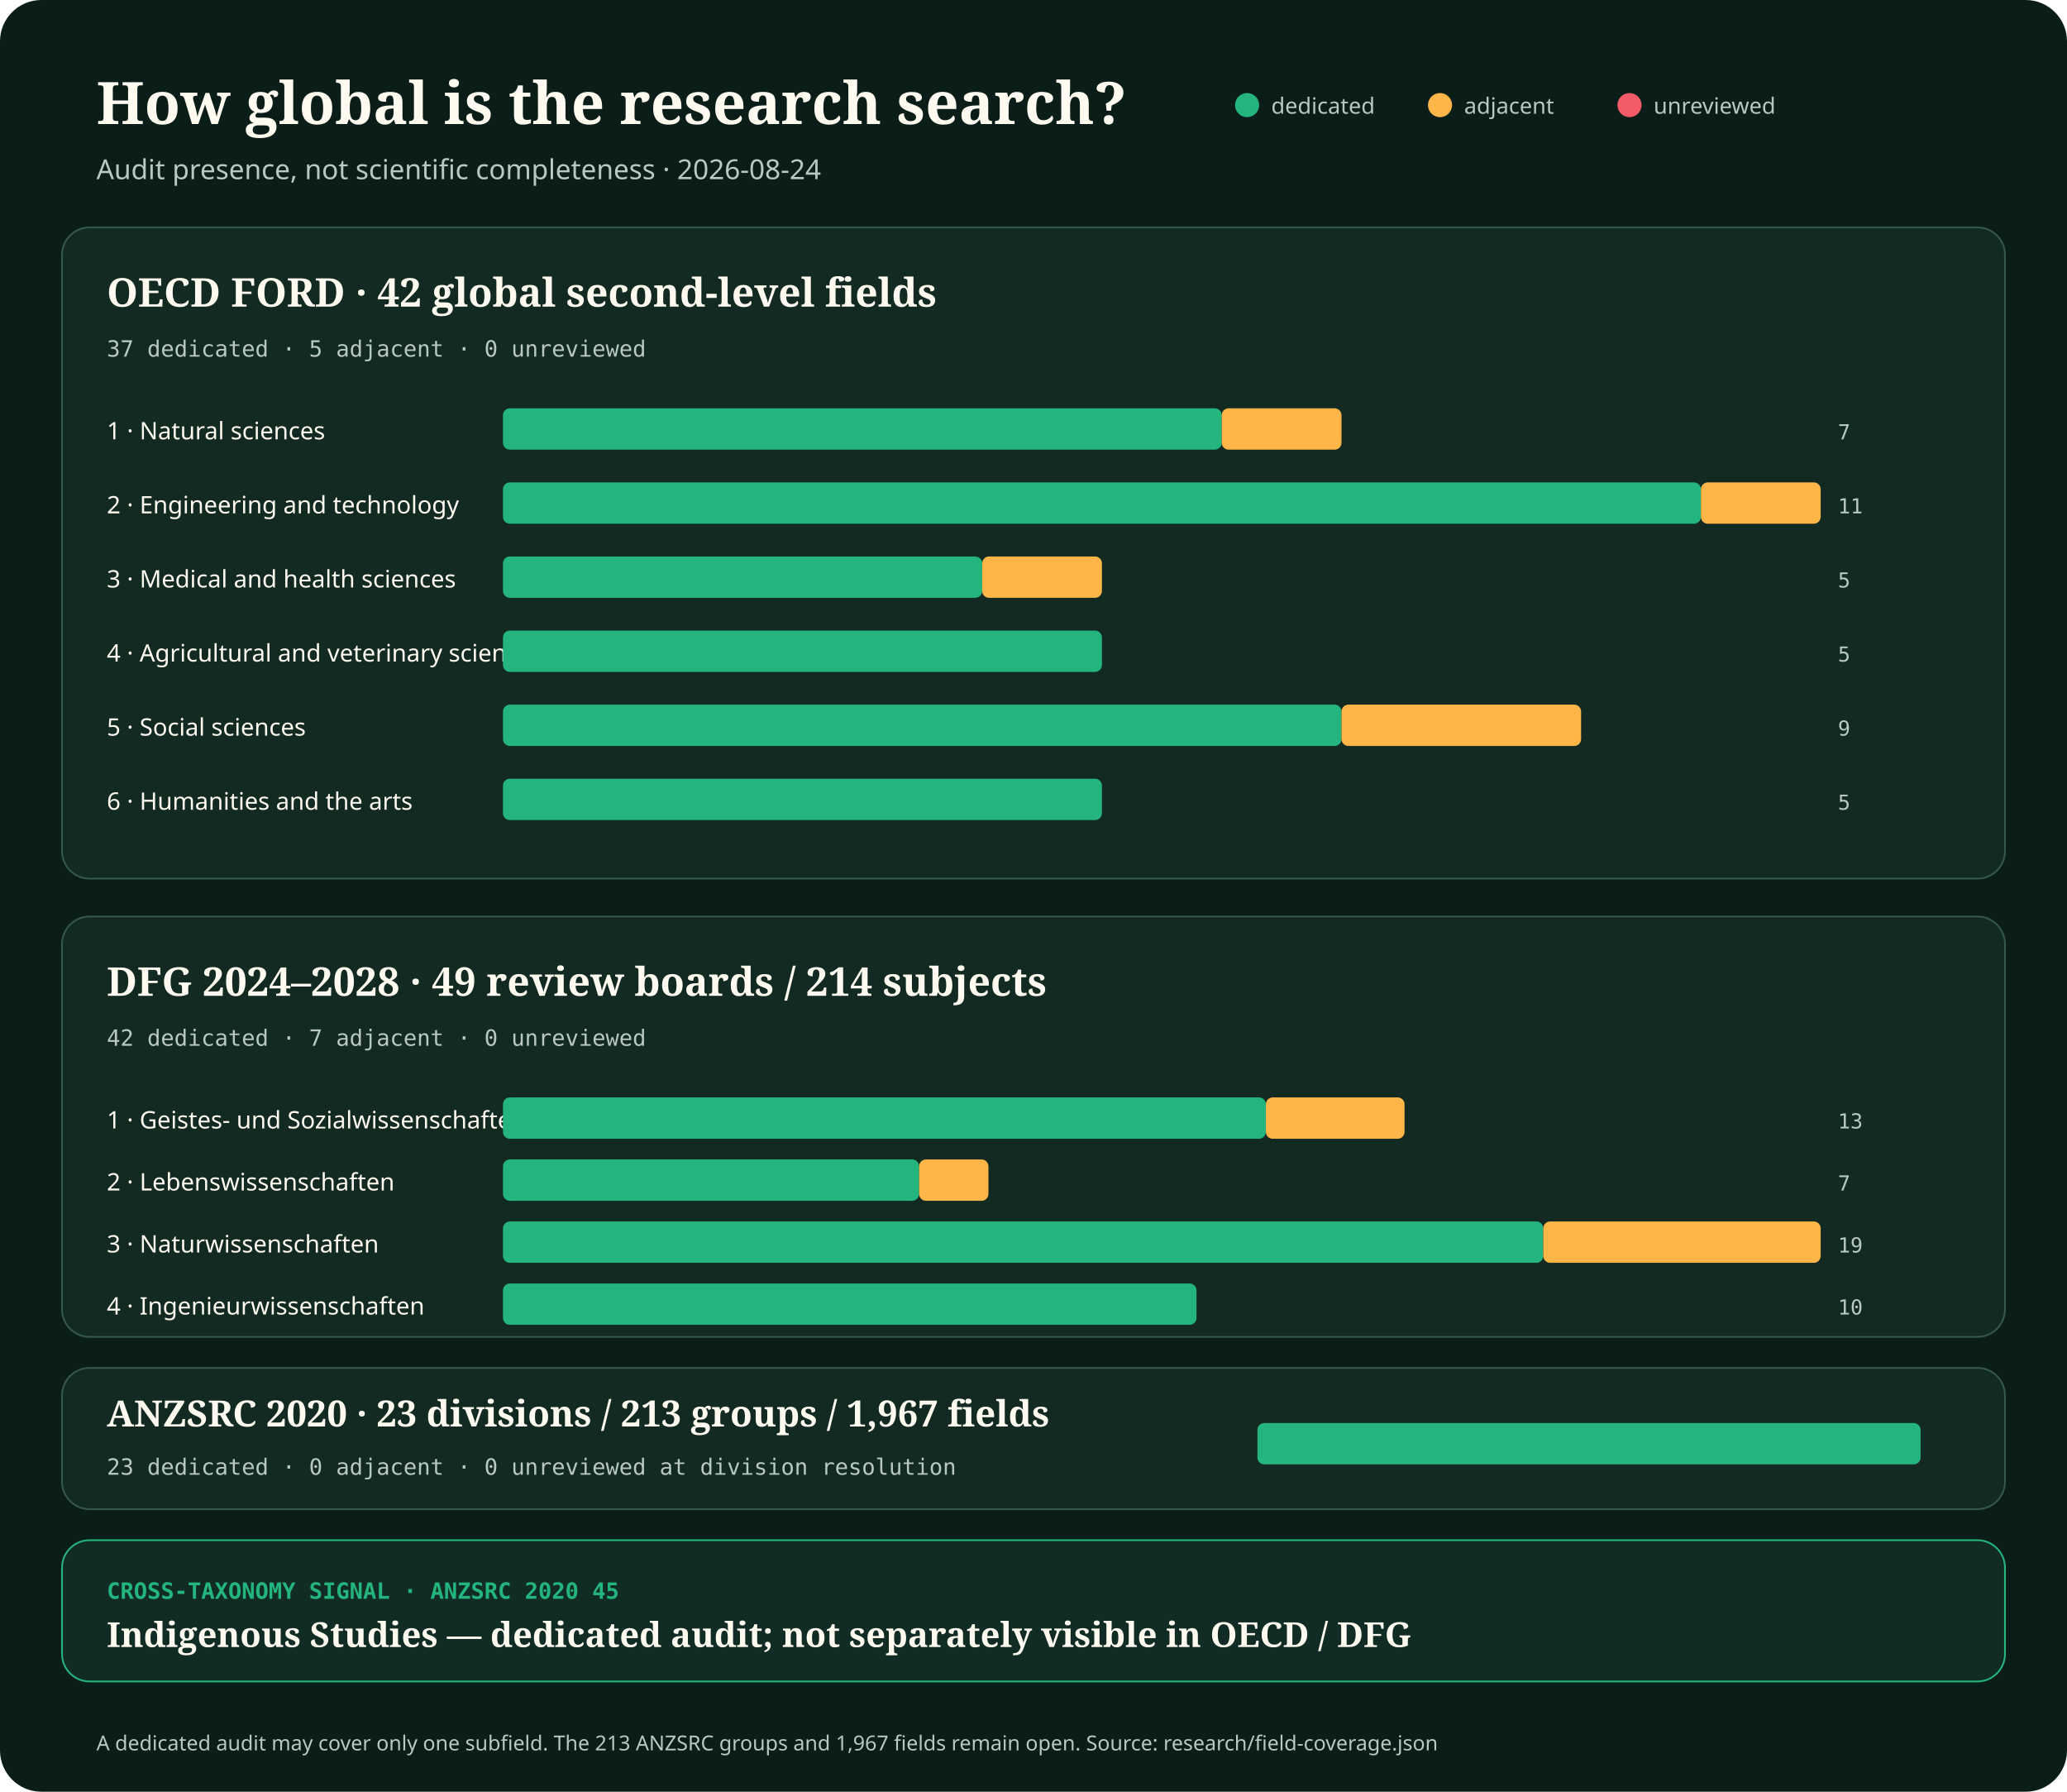
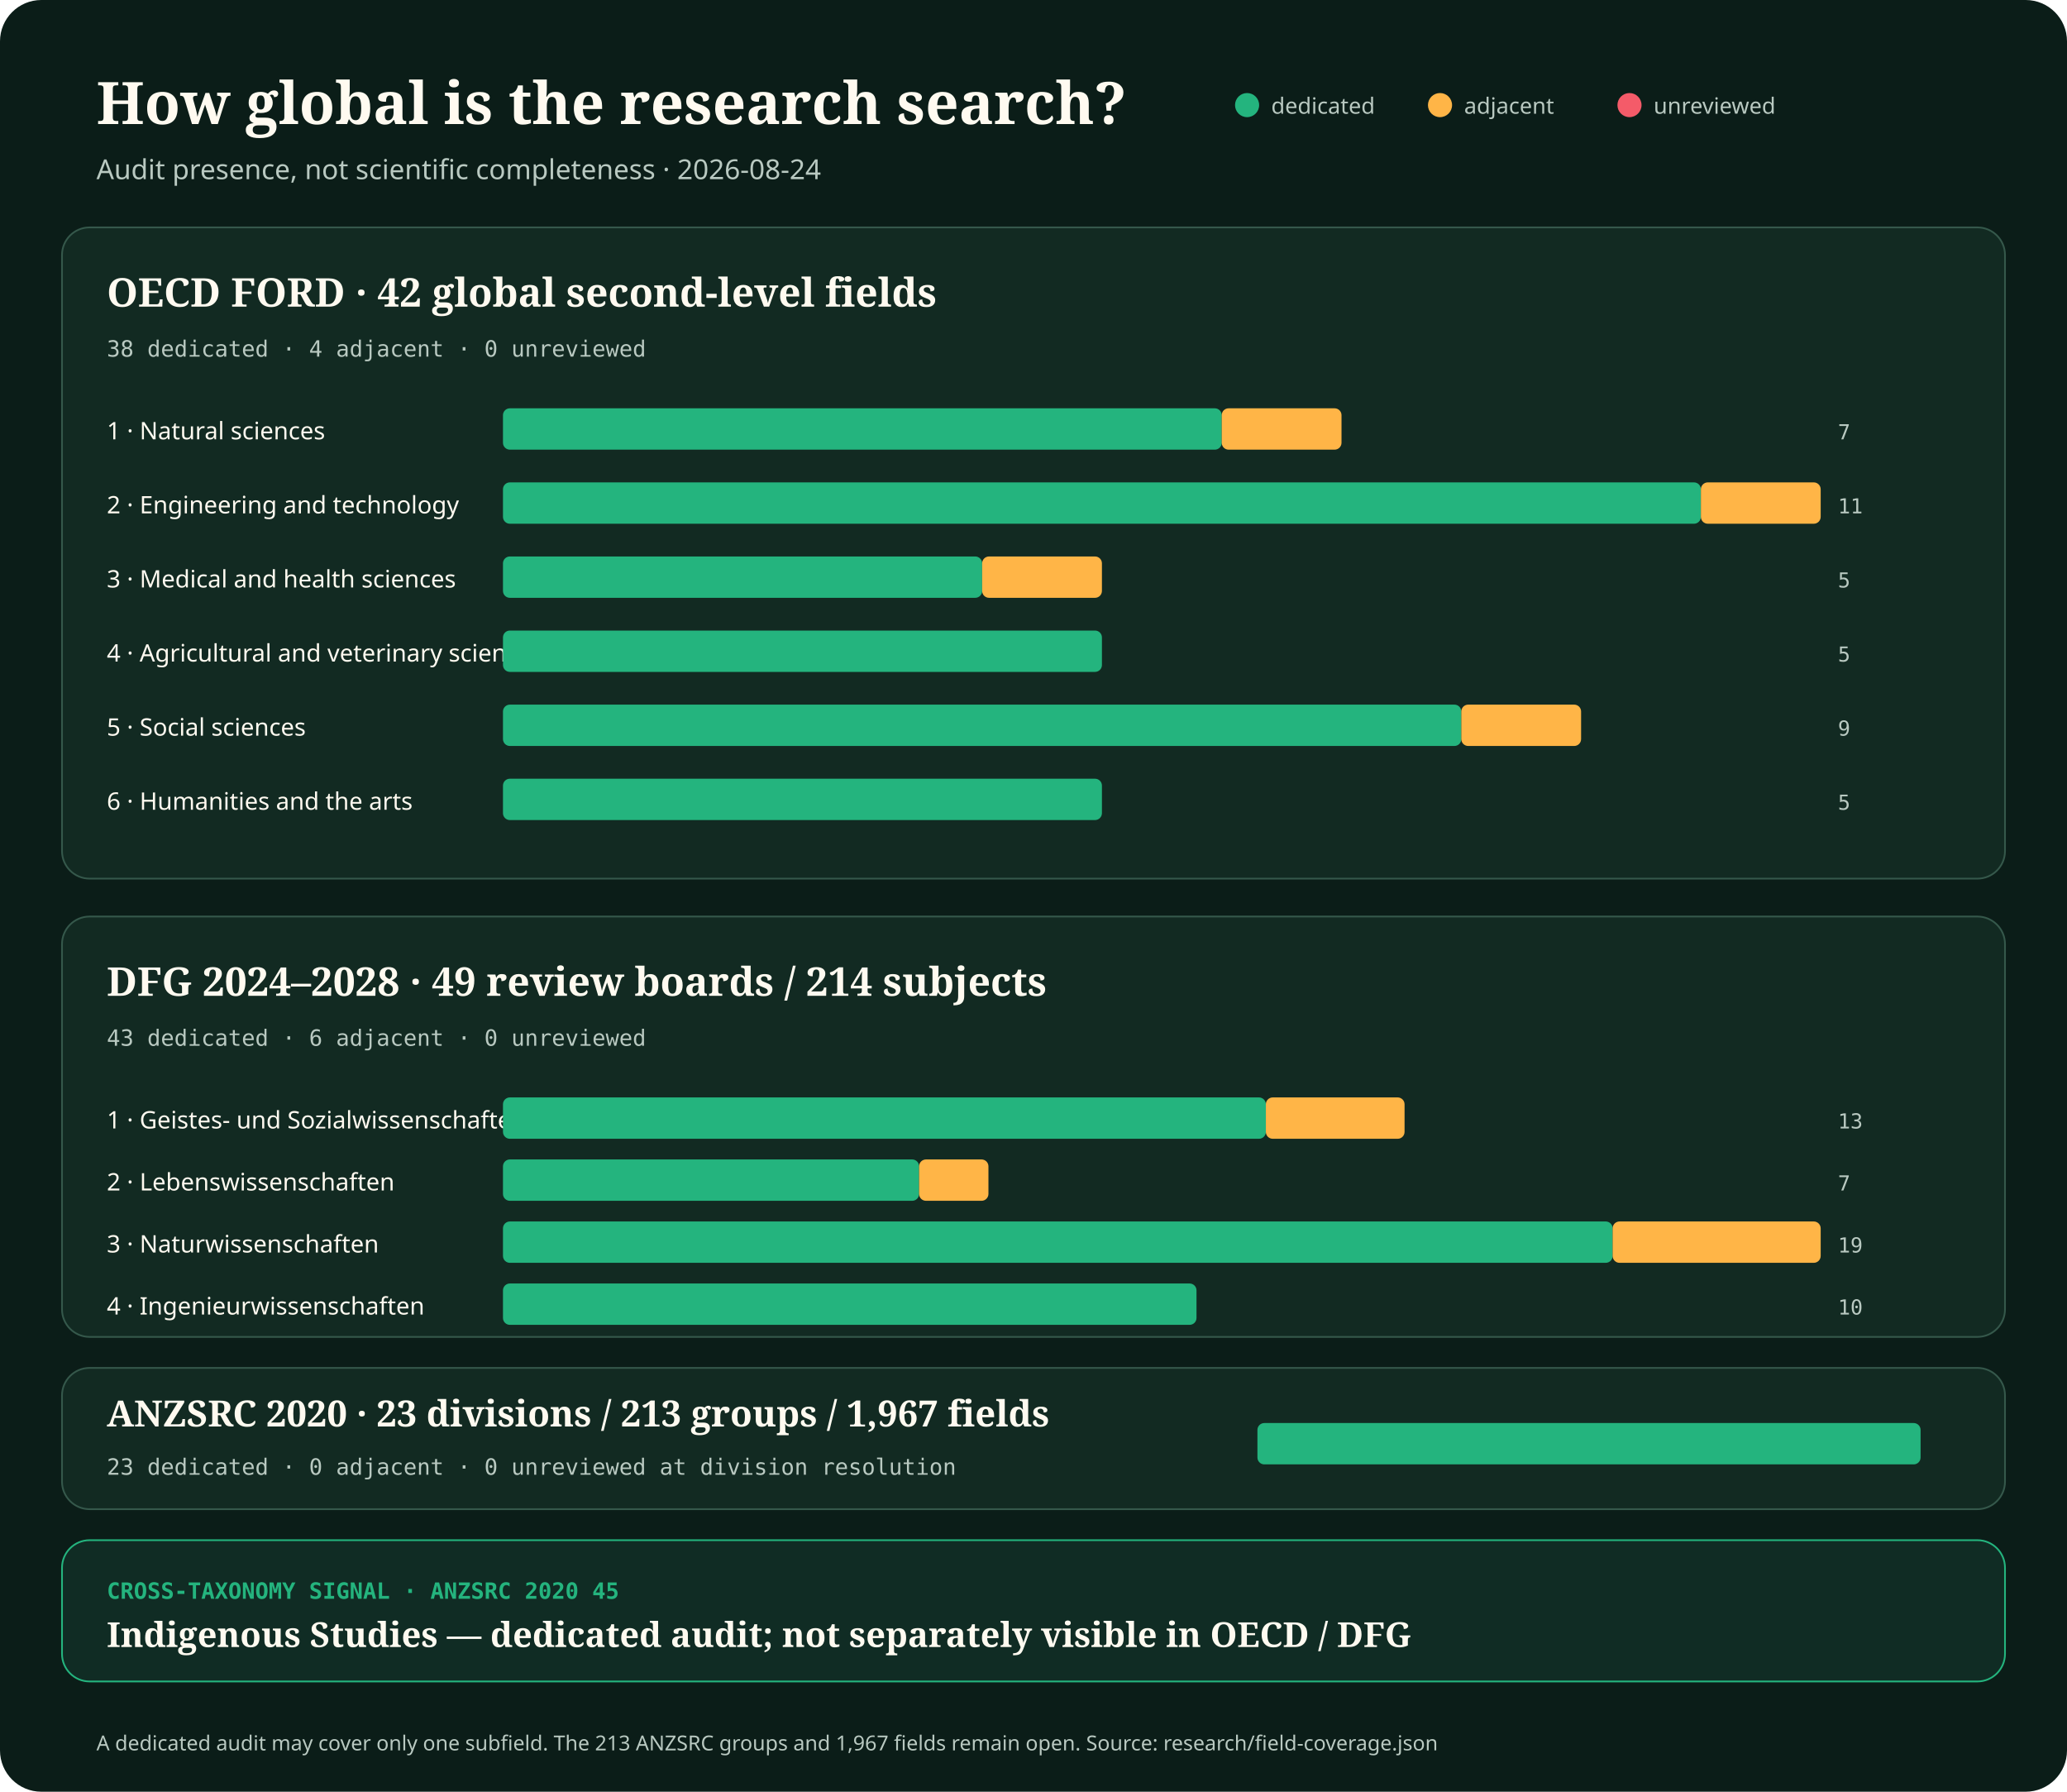
<svg xmlns="http://www.w3.org/2000/svg" width="1200" height="1040" viewBox="0 0 1200 1040" role="img" aria-labelledby="title description">
  <rect width="1200" height="1040" rx="24" fill="#0b1d18" />
  <text x="56" y="72" fill="#fffaf0" font-family="Georgia, serif" font-size="34" font-weight="700">How global is the research search?</text>
  <text x="56" y="104" fill="#b9c9c1" font-family="Segoe UI, sans-serif" font-size="16">Audit presence, not scientific completeness · 2026-08-24</text>
  <g transform="translate(724 61)">
    <circle cx="0" cy="0" r="7" fill="#24b47e" />
    <text x="14" y="5" fill="#b9c9c1" font-family="Segoe UI, sans-serif" font-size="13">dedicated</text>
    <circle cx="112" cy="0" r="7" fill="#ffb547" />
    <text x="126" y="5" fill="#b9c9c1" font-family="Segoe UI, sans-serif" font-size="13">adjacent</text>
    <circle cx="222" cy="0" r="7" fill="#f45b69" />
    <text x="236" y="5" fill="#b9c9c1" font-family="Segoe UI, sans-serif" font-size="13">unreviewed</text>
  </g>
  <rect x="36" y="132" width="1128" height="378" rx="16" fill="#122a22" stroke="#35584b" />
  <text x="62" y="178" fill="#fffaf0" font-family="Georgia, serif" font-size="23" font-weight="700">OECD FORD · 42 global second-level fields</text>
-   <text x="62" y="207" fill="#b9c9c1" font-family="Cascadia Mono, monospace" font-size="13">37 dedicated · 5 adjacent · 0 unreviewed</text>
+   <text x="62" y="207" fill="#b9c9c1" font-family="Cascadia Mono, monospace" font-size="13">38 dedicated · 4 adjacent · 0 unreviewed</text>
  <text x="62" y="255" fill="#fffaf0" font-family="Segoe UI, sans-serif" font-size="14">1 · Natural sciences</text>
  <rect x="292" y="237" width="417.273" height="24" rx="4" fill="#24b47e" />
  <rect x="709.273" y="237" width="69.545" height="24" rx="4" fill="#ffb547" />
  <rect x="778.818" y="237" width="0" height="24" rx="0" fill="#f45b69" />
  <text x="1067" y="255" fill="#b9c9c1" font-family="Cascadia Mono, monospace" font-size="12">7</text>
  <text x="62" y="298" fill="#fffaf0" font-family="Segoe UI, sans-serif" font-size="14">2 · Engineering and technology</text>
  <rect x="292" y="280" width="695.455" height="24" rx="4" fill="#24b47e" />
  <rect x="987.455" y="280" width="69.545" height="24" rx="4" fill="#ffb547" />
  <rect x="1057" y="280" width="0" height="24" rx="0" fill="#f45b69" />
  <text x="1067" y="298" fill="#b9c9c1" font-family="Cascadia Mono, monospace" font-size="12">11</text>
  <text x="62" y="341" fill="#fffaf0" font-family="Segoe UI, sans-serif" font-size="14">3 · Medical and health sciences</text>
  <rect x="292" y="323" width="278.182" height="24" rx="4" fill="#24b47e" />
  <rect x="570.182" y="323" width="69.545" height="24" rx="4" fill="#ffb547" />
  <rect x="639.727" y="323" width="0" height="24" rx="0" fill="#f45b69" />
  <text x="1067" y="341" fill="#b9c9c1" font-family="Cascadia Mono, monospace" font-size="12">5</text>
  <text x="62" y="384" fill="#fffaf0" font-family="Segoe UI, sans-serif" font-size="14">4 · Agricultural and veterinary sciences</text>
  <rect x="292" y="366" width="347.727" height="24" rx="4" fill="#24b47e" />
  <rect x="639.727" y="366" width="0" height="24" rx="0" fill="#ffb547" />
  <rect x="639.727" y="366" width="0" height="24" rx="0" fill="#f45b69" />
  <text x="1067" y="384" fill="#b9c9c1" font-family="Cascadia Mono, monospace" font-size="12">5</text>
  <text x="62" y="427" fill="#fffaf0" font-family="Segoe UI, sans-serif" font-size="14">5 · Social sciences</text>
-   <rect x="292" y="409" width="486.818" height="24" rx="4" fill="#24b47e" />
-   <rect x="778.818" y="409" width="139.091" height="24" rx="4" fill="#ffb547" />
+   <rect x="292" y="409" width="556.364" height="24" rx="4" fill="#24b47e" />
+   <rect x="848.364" y="409" width="69.545" height="24" rx="4" fill="#ffb547" />
  <rect x="917.909" y="409" width="0" height="24" rx="0" fill="#f45b69" />
  <text x="1067" y="427" fill="#b9c9c1" font-family="Cascadia Mono, monospace" font-size="12">9</text>
  <text x="62" y="470" fill="#fffaf0" font-family="Segoe UI, sans-serif" font-size="14">6 · Humanities and the arts</text>
  <rect x="292" y="452" width="347.727" height="24" rx="4" fill="#24b47e" />
  <rect x="639.727" y="452" width="0" height="24" rx="0" fill="#ffb547" />
  <rect x="639.727" y="452" width="0" height="24" rx="0" fill="#f45b69" />
  <text x="1067" y="470" fill="#b9c9c1" font-family="Cascadia Mono, monospace" font-size="12">5</text>
  <rect x="36" y="532" width="1128" height="244" rx="16" fill="#122a22" stroke="#35584b" />
  <text x="62" y="578" fill="#fffaf0" font-family="Georgia, serif" font-size="23" font-weight="700">DFG 2024–2028 · 49 review boards / 214 subjects</text>
-   <text x="62" y="607" fill="#b9c9c1" font-family="Cascadia Mono, monospace" font-size="13">42 dedicated · 7 adjacent · 0 unreviewed</text>
+   <text x="62" y="607" fill="#b9c9c1" font-family="Cascadia Mono, monospace" font-size="13">43 dedicated · 6 adjacent · 0 unreviewed</text>
  <text x="62" y="655" fill="#fffaf0" font-family="Segoe UI, sans-serif" font-size="14">1 · Geistes- und Sozialwissenschaften</text>
  <rect x="292" y="637" width="442.895" height="24" rx="4" fill="#24b47e" />
  <rect x="734.895" y="637" width="80.526" height="24" rx="4" fill="#ffb547" />
  <rect x="815.421" y="637" width="0" height="24" rx="0" fill="#f45b69" />
  <text x="1067" y="655" fill="#b9c9c1" font-family="Cascadia Mono, monospace" font-size="12">13</text>
  <text x="62" y="691" fill="#fffaf0" font-family="Segoe UI, sans-serif" font-size="14">2 · Lebenswissenschaften</text>
  <rect x="292" y="673" width="241.579" height="24" rx="4" fill="#24b47e" />
  <rect x="533.579" y="673" width="40.263" height="24" rx="4" fill="#ffb547" />
  <rect x="573.842" y="673" width="0" height="24" rx="0" fill="#f45b69" />
  <text x="1067" y="691" fill="#b9c9c1" font-family="Cascadia Mono, monospace" font-size="12">7</text>
  <text x="62" y="727" fill="#fffaf0" font-family="Segoe UI, sans-serif" font-size="14">3 · Naturwissenschaften</text>
-   <rect x="292" y="709" width="603.947" height="24" rx="4" fill="#24b47e" />
-   <rect x="895.947" y="709" width="161.053" height="24" rx="4" fill="#ffb547" />
+   <rect x="292" y="709" width="644.211" height="24" rx="4" fill="#24b47e" />
+   <rect x="936.211" y="709" width="120.789" height="24" rx="4" fill="#ffb547" />
  <rect x="1057" y="709" width="0" height="24" rx="0" fill="#f45b69" />
  <text x="1067" y="727" fill="#b9c9c1" font-family="Cascadia Mono, monospace" font-size="12">19</text>
  <text x="62" y="763" fill="#fffaf0" font-family="Segoe UI, sans-serif" font-size="14">4 · Ingenieurwissenschaften</text>
  <rect x="292" y="745" width="402.632" height="24" rx="4" fill="#24b47e" />
  <rect x="694.632" y="745" width="0" height="24" rx="0" fill="#ffb547" />
  <rect x="694.632" y="745" width="0" height="24" rx="0" fill="#f45b69" />
  <text x="1067" y="763" fill="#b9c9c1" font-family="Cascadia Mono, monospace" font-size="12">10</text>
  <rect x="36" y="794" width="1128" height="82" rx="16" fill="#122a22" stroke="#35584b" />
  <text x="62" y="828" fill="#fffaf0" font-family="Georgia, serif" font-size="21" font-weight="700">ANZSRC 2020 · 23 divisions / 213 groups / 1,967 fields</text>
  <text x="62" y="856" fill="#b9c9c1" font-family="Cascadia Mono, monospace" font-size="13">23 dedicated · 0 adjacent · 0 unreviewed at division resolution</text>
  <rect x="730" y="826" width="385" height="24" rx="4" fill="#24b47e" />
  <rect x="1115" y="826" width="0" height="24" rx="0" fill="#ffb547" />
  <rect x="1115" y="826" width="0" height="24" rx="0" fill="#f45b69" />
  <rect x="36" y="894" width="1128" height="82" rx="16" fill="#102c24" stroke="#24b47e" />
  <text x="62" y="928" fill="#24b47e" font-family="Cascadia Mono, monospace" font-size="13" font-weight="700">CROSS-TAXONOMY SIGNAL · ANZSRC 2020 45</text>
  <text x="62" y="956" fill="#fffaf0" font-family="Georgia, serif" font-size="20" font-weight="700">Indigenous Studies — dedicated audit; not separately visible in OECD / DFG</text>
  <text x="56" y="1016" fill="#b9c9c1" font-family="Segoe UI, sans-serif" font-size="12">A dedicated audit may cover only one subfield. The 213 ANZSRC groups and 1,967 fields remain open. Source: research/field-coverage.json</text>
</svg>
